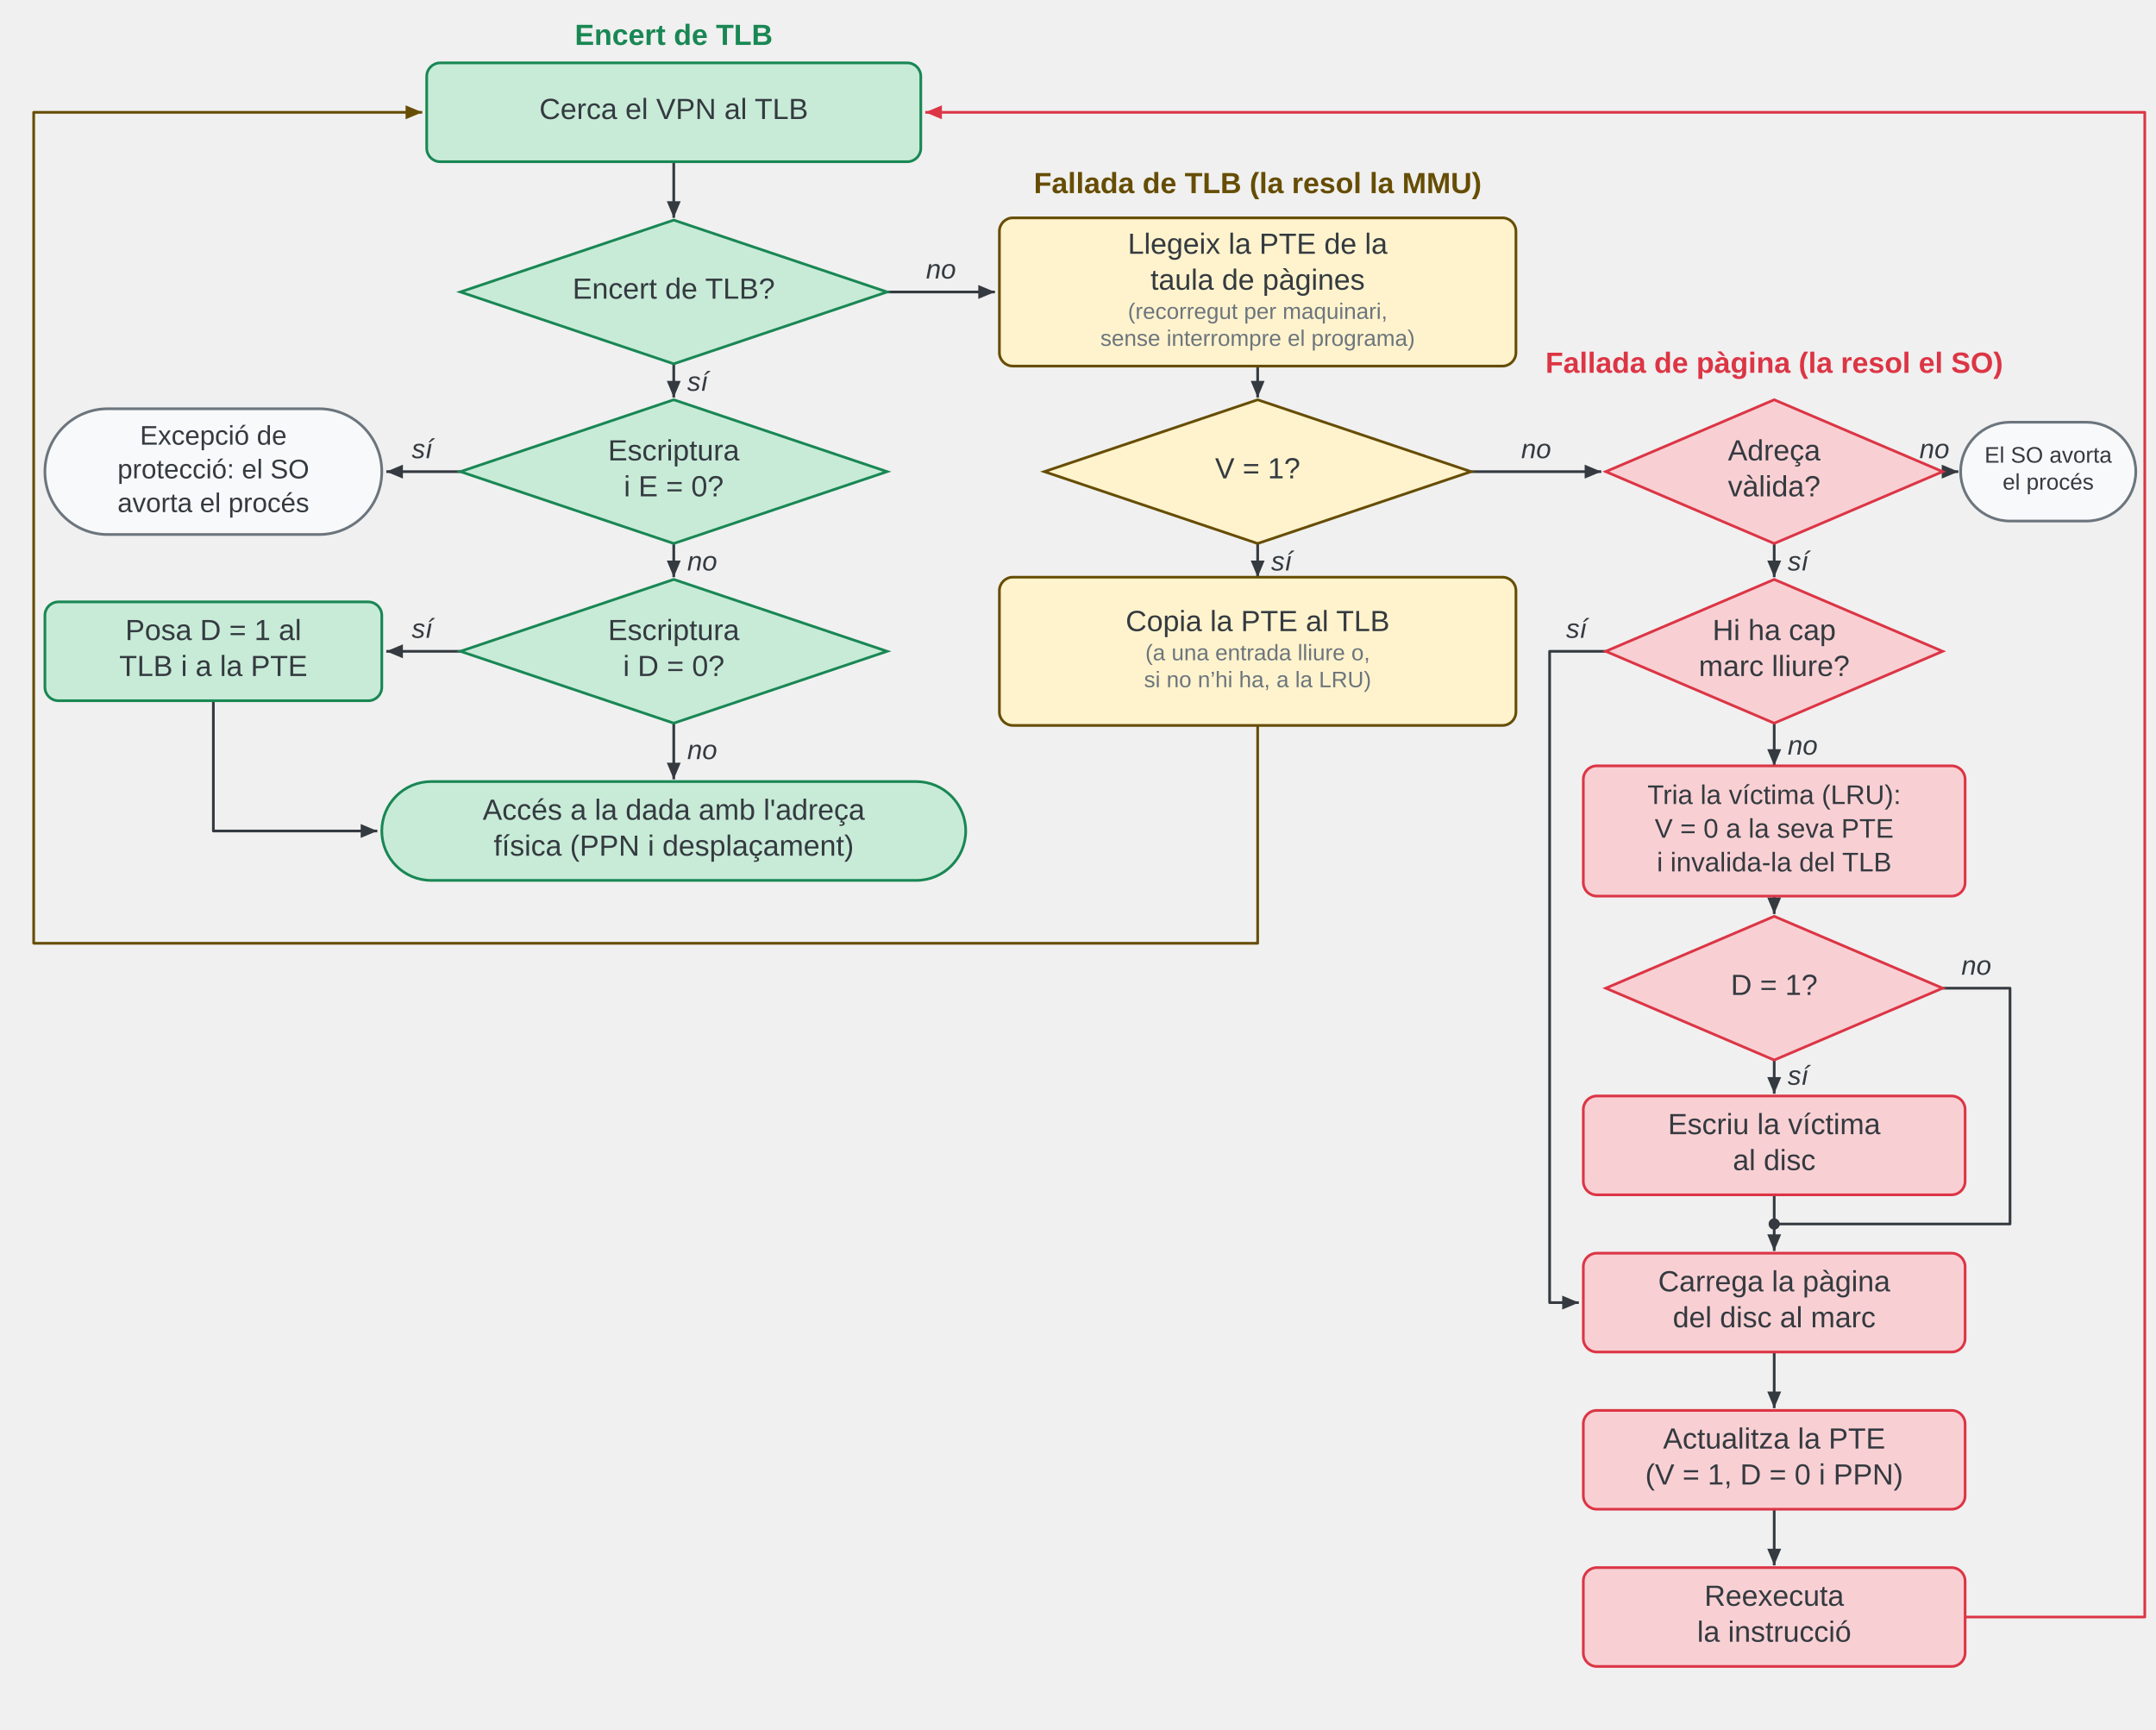
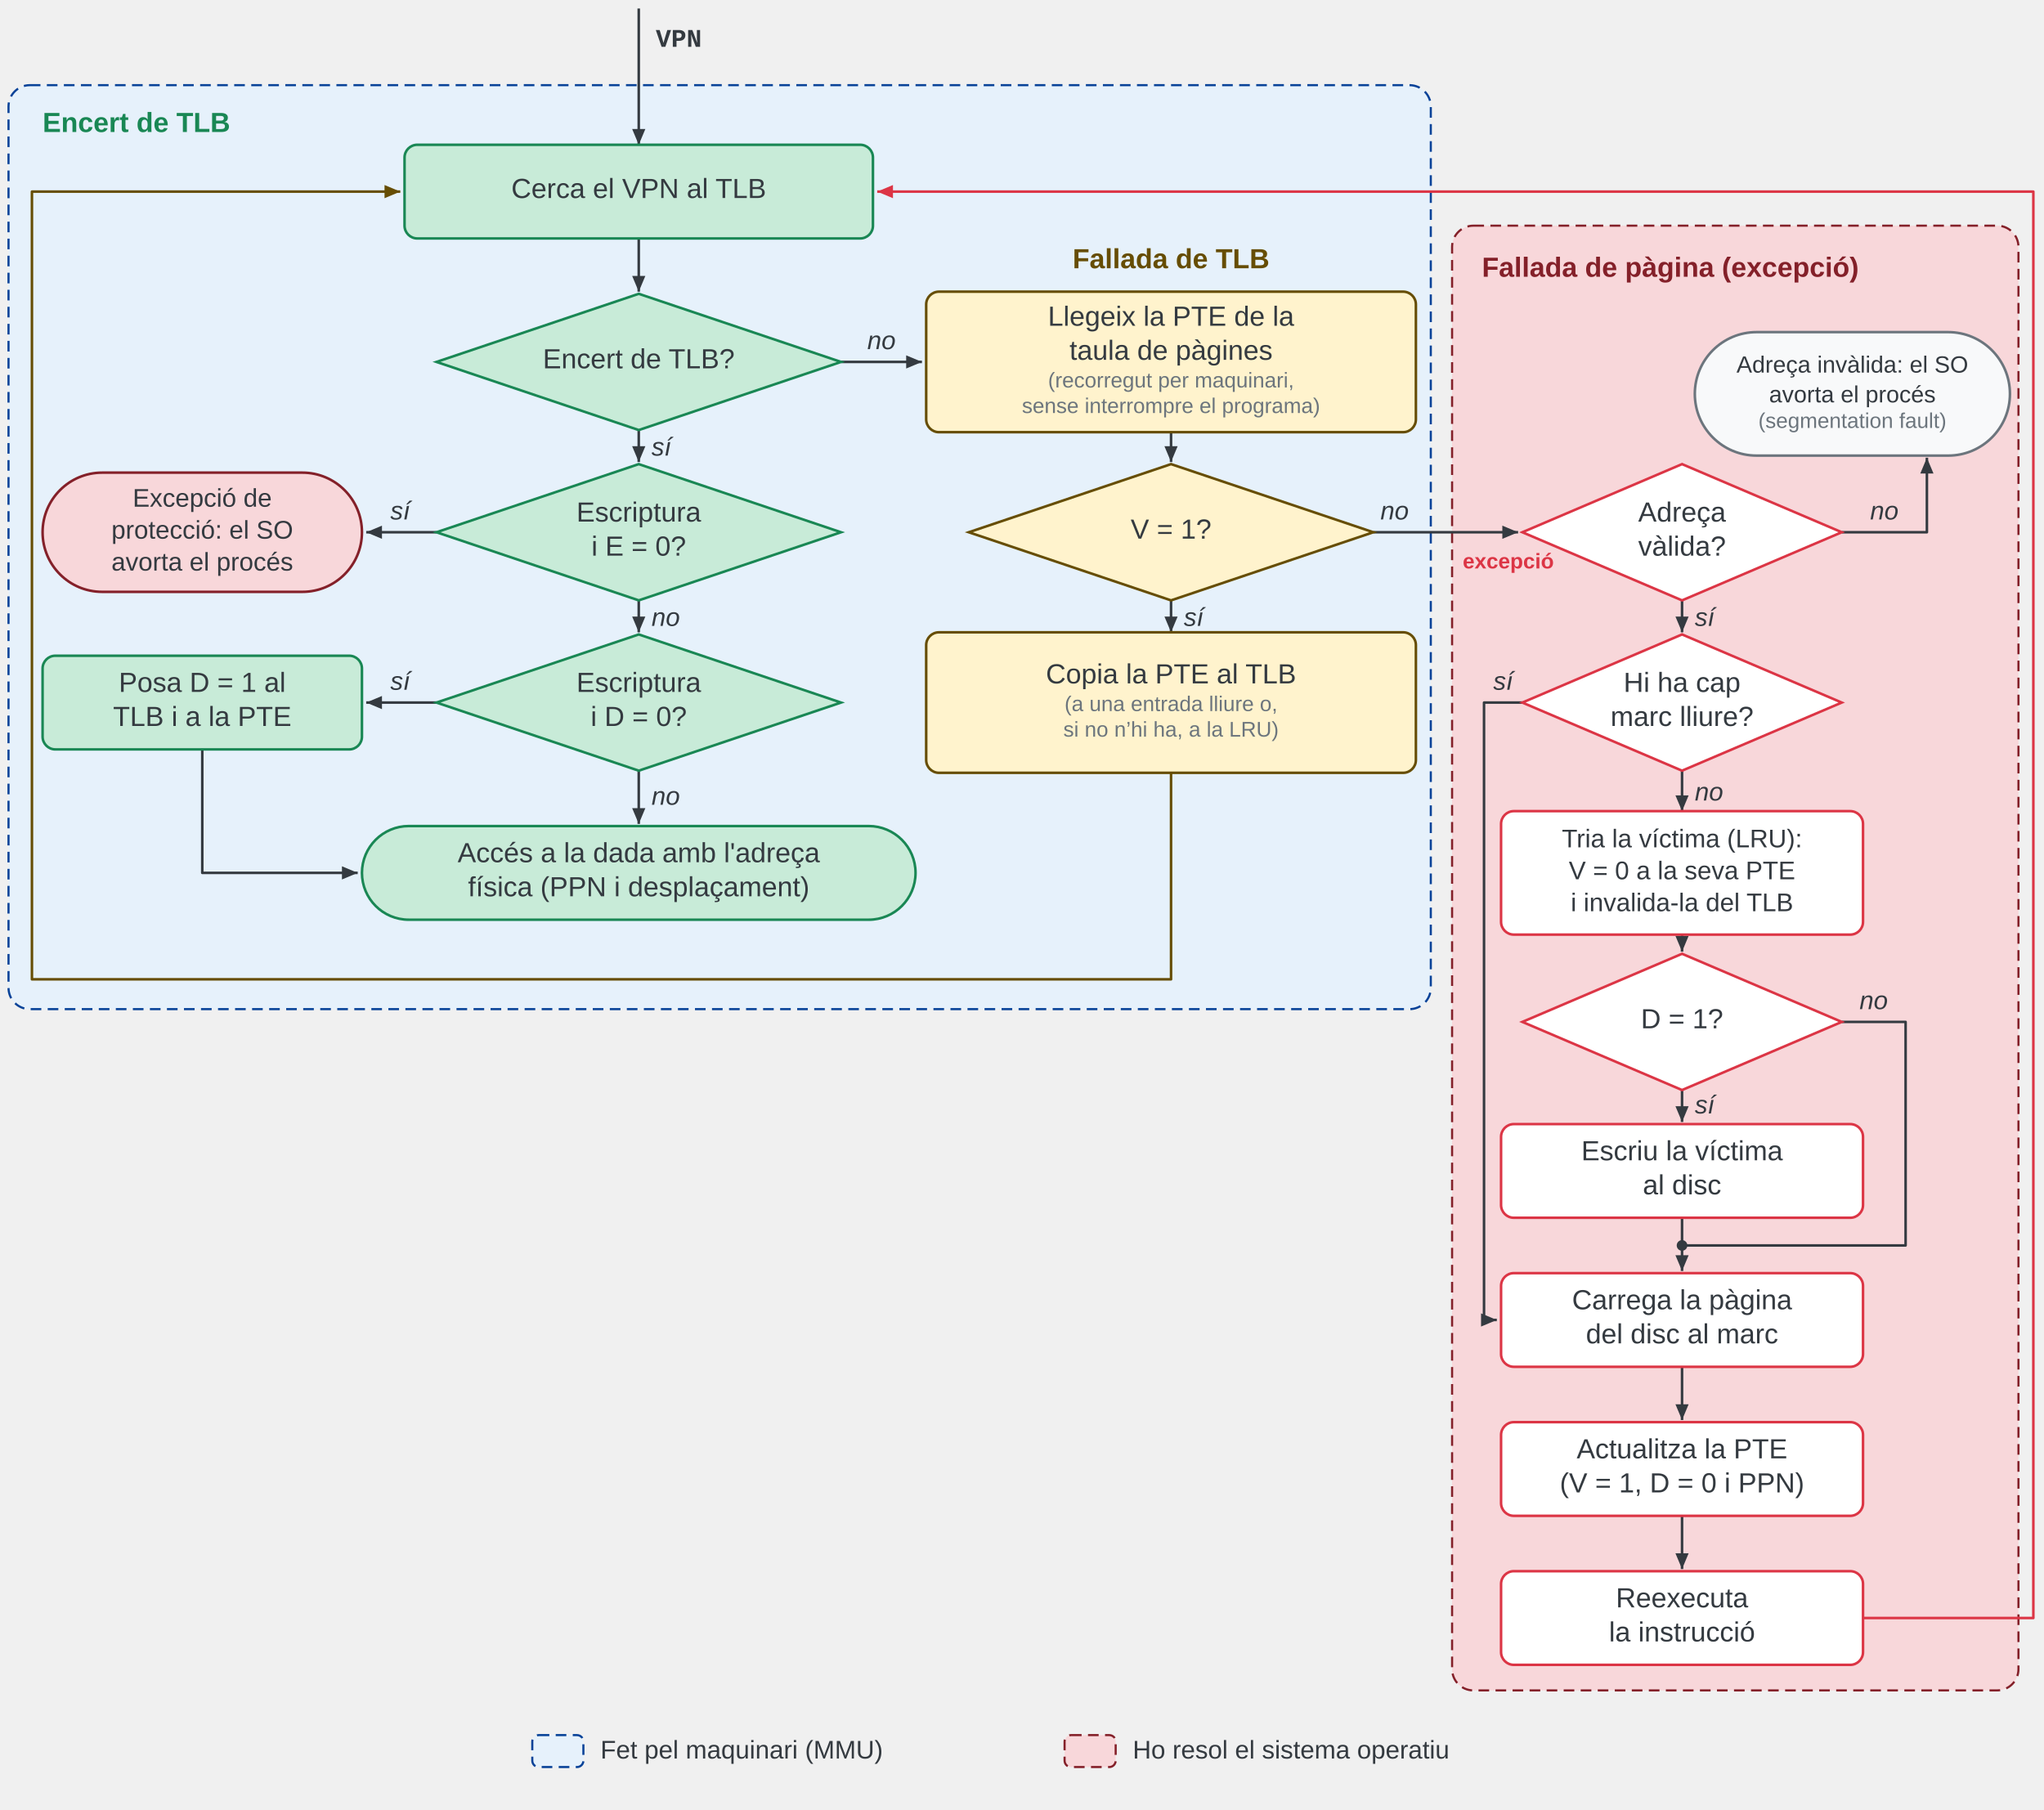
- <svg xmlns="http://www.w3.org/2000/svg" width="100%" viewBox="0 0 960 770" role="img">
-   <polyline points="300,72 300,97" fill="none" stroke="#343a40" stroke-width="1.2" stroke-linejoin="round" />
-   <polygon points="300,97 296.9,89.6 303.1,89.6" fill="#343a40" />
-   <polyline points="300,162 300,177" fill="none" stroke="#343a40" stroke-width="1.2" stroke-linejoin="round" />
-   <polygon points="300,177 296.9,169.6 303.1,169.6" fill="#343a40" />
-   <polyline points="395,130 443,130" fill="none" stroke="#343a40" stroke-width="1.2" stroke-linejoin="round" />
-   <polygon points="443,130 435.6,133.1 435.6,126.9" fill="#343a40" />
-   <polyline points="205,210 172,210" fill="none" stroke="#343a40" stroke-width="1.2" stroke-linejoin="round" />
-   <polygon points="172,210 179.4,206.9 179.4,213.1" fill="#343a40" />
-   <polyline points="300,242 300,257" fill="none" stroke="#343a40" stroke-width="1.2" stroke-linejoin="round" />
-   <polygon points="300,257 296.9,249.6 303.1,249.6" fill="#343a40" />
-   <polyline points="205,290 172,290" fill="none" stroke="#343a40" stroke-width="1.2" stroke-linejoin="round" />
-   <polygon points="172,290 179.4,286.9 179.4,293.1" fill="#343a40" />
-   <polyline points="95,312 95,370 168,370" fill="none" stroke="#343a40" stroke-width="1.2" stroke-linejoin="round" />
-   <polygon points="168,370 160.6,373.1 160.6,366.9" fill="#343a40" />
-   <polyline points="300,322 300,347" fill="none" stroke="#343a40" stroke-width="1.2" stroke-linejoin="round" />
-   <polygon points="300,347 296.9,339.6 303.1,339.6" fill="#343a40" />
-   <polyline points="560,163 560,177" fill="none" stroke="#343a40" stroke-width="1.2" stroke-linejoin="round" />
-   <polygon points="560,177 556.9,169.6 563.1,169.6" fill="#343a40" />
-   <polyline points="560,242 560,257" fill="none" stroke="#343a40" stroke-width="1.2" stroke-linejoin="round" />
-   <polygon points="560,257 556.9,249.6 563.1,249.6" fill="#343a40" />
-   <polyline points="655,210 713,210" fill="none" stroke="#343a40" stroke-width="1.2" stroke-linejoin="round" />
-   <polygon points="713,210 705.6,213.1 705.6,206.9" fill="#343a40" />
-   <polyline points="560,323 560,420 15,420 15,50 188,50" fill="none" stroke="#664d03" stroke-width="1.2" stroke-linejoin="round" />
-   <polygon points="188,50 180.6,53.1 180.6,46.9" fill="#664d03" />
-   <polyline points="865,210 872,210" fill="none" stroke="#343a40" stroke-width="1.2" stroke-linejoin="round" />
-   <polygon points="872,210 864.6,213.1 864.6,206.9" fill="#343a40" />
-   <polyline points="790,242 790,257" fill="none" stroke="#343a40" stroke-width="1.2" stroke-linejoin="round" />
-   <polygon points="790,257 786.9,249.6 793.1,249.6" fill="#343a40" />
-   <polyline points="715,290 690,290 690,580 703,580" fill="none" stroke="#343a40" stroke-width="1.2" stroke-linejoin="round" />
-   <polygon points="703,580 695.6,583.1 695.6,576.9" fill="#343a40" />
-   <polyline points="790,322 790,341" fill="none" stroke="#343a40" stroke-width="1.2" stroke-linejoin="round" />
-   <polygon points="790,341 786.9,333.6 793.1,333.6" fill="#343a40" />
-   <polyline points="790,399 790,407" fill="none" stroke="#343a40" stroke-width="1.2" stroke-linejoin="round" />
-   <polygon points="790,407 786.9,399.6 793.1,399.6" fill="#343a40" />
-   <polyline points="790,472 790,487" fill="none" stroke="#343a40" stroke-width="1.2" stroke-linejoin="round" />
-   <polygon points="790,487 786.9,479.6 793.1,479.6" fill="#343a40" />
-   <polyline points="865,440 895,440 895,545.0 790,545.0" fill="none" stroke="#343a40" stroke-width="1.2" stroke-linejoin="round" />
-   <circle cx="790" cy="545.0" r="2.5" fill="#343a40" />
-   <polyline points="790,532 790,557" fill="none" stroke="#343a40" stroke-width="1.2" stroke-linejoin="round" />
-   <polygon points="790,557 786.9,549.6 793.1,549.6" fill="#343a40" />
-   <polyline points="790,602 790,627" fill="none" stroke="#343a40" stroke-width="1.2" stroke-linejoin="round" />
-   <polygon points="790,627 786.9,619.6 793.1,619.6" fill="#343a40" />
-   <polyline points="790,672 790,697" fill="none" stroke="#343a40" stroke-width="1.2" stroke-linejoin="round" />
-   <polygon points="790,697 786.9,689.6 793.1,689.6" fill="#343a40" />
-   <polyline points="875,720 955,720 955,50 412,50" fill="none" stroke="#dc3545" stroke-width="1.2" stroke-linejoin="round" />
-   <polygon points="412,50 419.4,46.9 419.4,53.1" fill="#dc3545" />
-   <text x="306" y="174" font-family="'Liberation Sans', Arial, Helvetica, sans-serif" font-size="12" fill="#343a40" text-anchor="start" font-style="italic">sí</text>
-   <text x="419" y="124" font-family="'Liberation Sans', Arial, Helvetica, sans-serif" font-size="12" fill="#343a40" text-anchor="middle" font-style="italic">no</text>
-   <text x="188" y="204" font-family="'Liberation Sans', Arial, Helvetica, sans-serif" font-size="12" fill="#343a40" text-anchor="middle" font-style="italic">sí</text>
-   <text x="306" y="254" font-family="'Liberation Sans', Arial, Helvetica, sans-serif" font-size="12" fill="#343a40" text-anchor="start" font-style="italic">no</text>
-   <text x="188" y="284" font-family="'Liberation Sans', Arial, Helvetica, sans-serif" font-size="12" fill="#343a40" text-anchor="middle" font-style="italic">sí</text>
-   <text x="306" y="338" font-family="'Liberation Sans', Arial, Helvetica, sans-serif" font-size="12" fill="#343a40" text-anchor="start" font-style="italic">no</text>
-   <text x="566" y="254" font-family="'Liberation Sans', Arial, Helvetica, sans-serif" font-size="12" fill="#343a40" text-anchor="start" font-style="italic">sí</text>
-   <text x="684" y="204" font-family="'Liberation Sans', Arial, Helvetica, sans-serif" font-size="12" fill="#343a40" text-anchor="middle" font-style="italic">no</text>
-   <text x="796" y="254" font-family="'Liberation Sans', Arial, Helvetica, sans-serif" font-size="12" fill="#343a40" text-anchor="start" font-style="italic">sí</text>
-   <text x="868" y="204" font-family="'Liberation Sans', Arial, Helvetica, sans-serif" font-size="12" fill="#343a40" text-anchor="end" font-style="italic">no</text>
-   <text x="702" y="284" font-family="'Liberation Sans', Arial, Helvetica, sans-serif" font-size="12" fill="#343a40" text-anchor="middle" font-style="italic">sí</text>
-   <text x="796" y="336" font-family="'Liberation Sans', Arial, Helvetica, sans-serif" font-size="12" fill="#343a40" text-anchor="start" font-style="italic">no</text>
-   <text x="796" y="483" font-family="'Liberation Sans', Arial, Helvetica, sans-serif" font-size="12" fill="#343a40" text-anchor="start" font-style="italic">sí</text>
-   <text x="880" y="434" font-family="'Liberation Sans', Arial, Helvetica, sans-serif" font-size="12" fill="#343a40" text-anchor="middle" font-style="italic">no</text>
-   <rect x="190.0" y="28.0" width="220" height="44" rx="6" fill="#c8ebd8" stroke="#198754" stroke-width="1.2" />
-   <text x="300" y="53" font-family="'Liberation Sans', Arial, Helvetica, sans-serif" font-size="13" fill="#343a40" text-anchor="middle">Cerca el VPN al TLB</text>
-   <polygon points="300,98.0 395.0,130 300,162.0 205.0,130" fill="#c8ebd8" stroke="#198754" stroke-width="1.2" />
-   <text x="300" y="133" font-family="'Liberation Sans', Arial, Helvetica, sans-serif" font-size="13" fill="#343a40" text-anchor="middle">Encert de TLB?</text>
-   <polygon points="300,178.0 395.0,210 300,242.0 205.0,210" fill="#c8ebd8" stroke="#198754" stroke-width="1.2" />
-   <text x="300" y="205" font-family="'Liberation Sans', Arial, Helvetica, sans-serif" font-size="13" fill="#343a40" text-anchor="middle">Escriptura</text>
-   <text x="300" y="221" font-family="'Liberation Sans', Arial, Helvetica, sans-serif" font-size="13" fill="#343a40" text-anchor="middle">i E = 0?</text>
-   <polygon points="300,258.0 395.0,290 300,322.0 205.0,290" fill="#c8ebd8" stroke="#198754" stroke-width="1.2" />
-   <text x="300" y="285" font-family="'Liberation Sans', Arial, Helvetica, sans-serif" font-size="13" fill="#343a40" text-anchor="middle">Escriptura</text>
-   <text x="300" y="301" font-family="'Liberation Sans', Arial, Helvetica, sans-serif" font-size="13" fill="#343a40" text-anchor="middle">i D = 0?</text>
-   <rect x="170.0" y="348.0" width="260" height="44" rx="22.0" fill="#c8ebd8" stroke="#198754" stroke-width="1.2" />
-   <text x="300" y="365" font-family="'Liberation Sans', Arial, Helvetica, sans-serif" font-size="13" fill="#343a40" text-anchor="middle">Accés a la dada amb l'adreça</text>
-   <text x="300" y="381" font-family="'Liberation Sans', Arial, Helvetica, sans-serif" font-size="13" fill="#343a40" text-anchor="middle">física (PPN i desplaçament)</text>
-   <rect x="20.0" y="182.0" width="150" height="56" rx="28.0" fill="#f8f9fa" stroke="#6c757d" stroke-width="1.2" />
-   <text x="95" y="198" font-family="'Liberation Sans', Arial, Helvetica, sans-serif" font-size="12" fill="#343a40" text-anchor="middle">Excepció de</text>
-   <text x="95" y="213" font-family="'Liberation Sans', Arial, Helvetica, sans-serif" font-size="12" fill="#343a40" text-anchor="middle">protecció: el SO</text>
-   <text x="95" y="228" font-family="'Liberation Sans', Arial, Helvetica, sans-serif" font-size="12" fill="#343a40" text-anchor="middle">avorta el procés</text>
-   <rect x="20.0" y="268.0" width="150" height="44" rx="6" fill="#c8ebd8" stroke="#198754" stroke-width="1.2" />
-   <text x="95" y="285" font-family="'Liberation Sans', Arial, Helvetica, sans-serif" font-size="13" fill="#343a40" text-anchor="middle">Posa D = 1 al</text>
-   <text x="95" y="301" font-family="'Liberation Sans', Arial, Helvetica, sans-serif" font-size="13" fill="#343a40" text-anchor="middle">TLB i a la PTE</text>
-   <rect x="445.0" y="97.0" width="230" height="66" rx="6" fill="#fff3cd" stroke="#664d03" stroke-width="1.2" />
-   <text x="560" y="113" font-family="'Liberation Sans', Arial, Helvetica, sans-serif" font-size="13" fill="#343a40" text-anchor="middle">Llegeix la PTE de la</text>
-   <text x="560" y="129" font-family="'Liberation Sans', Arial, Helvetica, sans-serif" font-size="13" fill="#343a40" text-anchor="middle">taula de pàgines</text>
-   <text x="560" y="142" font-family="'Liberation Sans', Arial, Helvetica, sans-serif" font-size="10" fill="#6c757d" text-anchor="middle">(recorregut per maquinari,</text>
-   <text x="560" y="154" font-family="'Liberation Sans', Arial, Helvetica, sans-serif" font-size="10" fill="#6c757d" text-anchor="middle">sense interrompre el programa)</text>
-   <polygon points="560,178.0 655.0,210 560,242.0 465.0,210" fill="#fff3cd" stroke="#664d03" stroke-width="1.2" />
-   <text x="560" y="213" font-family="'Liberation Sans', Arial, Helvetica, sans-serif" font-size="13" fill="#343a40" text-anchor="middle">V = 1?</text>
-   <rect x="445.0" y="257.0" width="230" height="66" rx="6" fill="#fff3cd" stroke="#664d03" stroke-width="1.2" />
-   <text x="560" y="281" font-family="'Liberation Sans', Arial, Helvetica, sans-serif" font-size="13" fill="#343a40" text-anchor="middle">Copia la PTE al TLB</text>
-   <text x="560" y="294" font-family="'Liberation Sans', Arial, Helvetica, sans-serif" font-size="10" fill="#6c757d" text-anchor="middle">(a una entrada lliure o,</text>
-   <text x="560" y="306" font-family="'Liberation Sans', Arial, Helvetica, sans-serif" font-size="10" fill="#6c757d" text-anchor="middle">si no n’hi ha, a la LRU)</text>
-   <polygon points="790,178.0 865.0,210 790,242.0 715.0,210" fill="#f8d0d3" stroke="#dc3545" stroke-width="1.2" />
-   <text x="790" y="205" font-family="'Liberation Sans', Arial, Helvetica, sans-serif" font-size="13" fill="#343a40" text-anchor="middle">Adreça</text>
-   <text x="790" y="221" font-family="'Liberation Sans', Arial, Helvetica, sans-serif" font-size="13" fill="#343a40" text-anchor="middle">vàlida?</text>
-   <rect x="873.0" y="188.0" width="78" height="44" rx="22.0" fill="#f8f9fa" stroke="#6c757d" stroke-width="1.2" />
-   <text x="912" y="206" font-family="'Liberation Sans', Arial, Helvetica, sans-serif" font-size="10" fill="#343a40" text-anchor="middle">El SO avorta</text>
-   <text x="912" y="218" font-family="'Liberation Sans', Arial, Helvetica, sans-serif" font-size="10" fill="#343a40" text-anchor="middle">el procés</text>
-   <polygon points="790,258.0 865.0,290 790,322.0 715.0,290" fill="#f8d0d3" stroke="#dc3545" stroke-width="1.2" />
-   <text x="790" y="285" font-family="'Liberation Sans', Arial, Helvetica, sans-serif" font-size="13" fill="#343a40" text-anchor="middle">Hi ha cap</text>
-   <text x="790" y="301" font-family="'Liberation Sans', Arial, Helvetica, sans-serif" font-size="13" fill="#343a40" text-anchor="middle">marc lliure?</text>
-   <rect x="705.0" y="341.0" width="170" height="58" rx="6" fill="#f8d0d3" stroke="#dc3545" stroke-width="1.2" />
-   <text x="790" y="358" font-family="'Liberation Sans', Arial, Helvetica, sans-serif" font-size="12" fill="#343a40" text-anchor="middle">Tria la víctima (LRU):</text>
-   <text x="790" y="373" font-family="'Liberation Sans', Arial, Helvetica, sans-serif" font-size="12" fill="#343a40" text-anchor="middle">V = 0 a la seva PTE</text>
-   <text x="790" y="388" font-family="'Liberation Sans', Arial, Helvetica, sans-serif" font-size="12" fill="#343a40" text-anchor="middle">i invalida-la del TLB</text>
-   <polygon points="790,408.0 865.0,440 790,472.0 715.0,440" fill="#f8d0d3" stroke="#dc3545" stroke-width="1.2" />
-   <text x="790" y="443" font-family="'Liberation Sans', Arial, Helvetica, sans-serif" font-size="13" fill="#343a40" text-anchor="middle">D = 1?</text>
-   <rect x="705.0" y="488.0" width="170" height="44" rx="6" fill="#f8d0d3" stroke="#dc3545" stroke-width="1.2" />
-   <text x="790" y="505" font-family="'Liberation Sans', Arial, Helvetica, sans-serif" font-size="13" fill="#343a40" text-anchor="middle">Escriu la víctima</text>
-   <text x="790" y="521" font-family="'Liberation Sans', Arial, Helvetica, sans-serif" font-size="13" fill="#343a40" text-anchor="middle">al disc</text>
-   <rect x="705.0" y="558.0" width="170" height="44" rx="6" fill="#f8d0d3" stroke="#dc3545" stroke-width="1.2" />
-   <text x="790" y="575" font-family="'Liberation Sans', Arial, Helvetica, sans-serif" font-size="13" fill="#343a40" text-anchor="middle">Carrega la pàgina</text>
-   <text x="790" y="591" font-family="'Liberation Sans', Arial, Helvetica, sans-serif" font-size="13" fill="#343a40" text-anchor="middle">del disc al marc</text>
-   <rect x="705.0" y="628.0" width="170" height="44" rx="6" fill="#f8d0d3" stroke="#dc3545" stroke-width="1.2" />
-   <text x="790" y="645" font-family="'Liberation Sans', Arial, Helvetica, sans-serif" font-size="13" fill="#343a40" text-anchor="middle">Actualitza la PTE</text>
-   <text x="790" y="661" font-family="'Liberation Sans', Arial, Helvetica, sans-serif" font-size="13" fill="#343a40" text-anchor="middle">(V = 1, D = 0 i PPN)</text>
-   <rect x="705.0" y="698.0" width="170" height="44" rx="6" fill="#f8d0d3" stroke="#dc3545" stroke-width="1.2" />
-   <text x="790" y="715" font-family="'Liberation Sans', Arial, Helvetica, sans-serif" font-size="13" fill="#343a40" text-anchor="middle">Reexecuta</text>
-   <text x="790" y="731" font-family="'Liberation Sans', Arial, Helvetica, sans-serif" font-size="13" fill="#343a40" text-anchor="middle">la instrucció</text>
-   <text x="560" y="86" font-family="'Liberation Sans', Arial, Helvetica, sans-serif" font-size="13" fill="#664d03" text-anchor="middle" font-weight="bold">Fallada de TLB (la resol la MMU)</text>
-   <text x="790" y="166" font-family="'Liberation Sans', Arial, Helvetica, sans-serif" font-size="13" fill="#dc3545" text-anchor="middle" font-weight="bold">Fallada de pàgina (la resol el SO)</text>
-   <text x="300" y="20" font-family="'Liberation Sans', Arial, Helvetica, sans-serif" font-size="13" fill="#198754" text-anchor="middle" font-weight="bold">Encert de TLB</text>
+ <svg xmlns="http://www.w3.org/2000/svg" width="100%" viewBox="0 0 960 850" role="img">
+   <g transform="translate(0,40)">
+     <rect x="4" y="0" width="668" height="434" rx="10" fill="#e6f1fb" stroke="#084298" stroke-width="1" stroke-dasharray="5 3" />
+     <rect x="682" y="66" width="266" height="688" rx="10" fill="#f8d7da" stroke="#842029" stroke-width="1" stroke-dasharray="5 3" />
+     <polyline points="300,-36 300,28" fill="none" stroke="#343a40" stroke-width="1.2" stroke-linejoin="round" />
+     <polygon points="300,28 296.9,20.6 303.1,20.6" fill="#343a40" />
+     <polyline points="300,72 300,97" fill="none" stroke="#343a40" stroke-width="1.2" stroke-linejoin="round" />
+     <polygon points="300,97 296.9,89.6 303.1,89.6" fill="#343a40" />
+     <polyline points="300,162 300,177" fill="none" stroke="#343a40" stroke-width="1.2" stroke-linejoin="round" />
+     <polygon points="300,177 296.9,169.6 303.1,169.6" fill="#343a40" />
+     <polyline points="395,130 433,130" fill="none" stroke="#343a40" stroke-width="1.2" stroke-linejoin="round" />
+     <polygon points="433,130 425.6,133.1 425.6,126.9" fill="#343a40" />
+     <polyline points="205,210 172,210" fill="none" stroke="#343a40" stroke-width="1.2" stroke-linejoin="round" />
+     <polygon points="172,210 179.4,206.9 179.4,213.1" fill="#343a40" />
+     <polyline points="300,242 300,257" fill="none" stroke="#343a40" stroke-width="1.2" stroke-linejoin="round" />
+     <polygon points="300,257 296.9,249.6 303.1,249.6" fill="#343a40" />
+     <polyline points="205,290 172,290" fill="none" stroke="#343a40" stroke-width="1.2" stroke-linejoin="round" />
+     <polygon points="172,290 179.4,286.9 179.4,293.1" fill="#343a40" />
+     <polyline points="95,312 95,370 168,370" fill="none" stroke="#343a40" stroke-width="1.2" stroke-linejoin="round" />
+     <polygon points="168,370 160.6,373.1 160.6,366.9" fill="#343a40" />
+     <polyline points="300,322 300,347" fill="none" stroke="#343a40" stroke-width="1.2" stroke-linejoin="round" />
+     <polygon points="300,347 296.9,339.6 303.1,339.6" fill="#343a40" />
+     <polyline points="550,163 550,177" fill="none" stroke="#343a40" stroke-width="1.2" stroke-linejoin="round" />
+     <polygon points="550,177 546.9,169.6 553.1,169.6" fill="#343a40" />
+     <polyline points="550,242 550,257" fill="none" stroke="#343a40" stroke-width="1.2" stroke-linejoin="round" />
+     <polygon points="550,257 546.9,249.6 553.1,249.6" fill="#343a40" />
+     <polyline points="645,210 713,210" fill="none" stroke="#343a40" stroke-width="1.2" stroke-linejoin="round" />
+     <polygon points="713,210 705.6,213.1 705.6,206.9" fill="#343a40" />
+     <polyline points="550,323 550,420 15,420 15,50 188,50" fill="none" stroke="#664d03" stroke-width="1.2" stroke-linejoin="round" />
+     <polygon points="188,50 180.6,53.1 180.6,46.9" fill="#664d03" />
+     <polyline points="865,210 905,210 905,175" fill="none" stroke="#343a40" stroke-width="1.2" stroke-linejoin="round" />
+     <polygon points="905,175 908.1,182.4 901.9,182.4" fill="#343a40" />
+     <polyline points="790,242 790,257" fill="none" stroke="#343a40" stroke-width="1.2" stroke-linejoin="round" />
+     <polygon points="790,257 786.9,249.6 793.1,249.6" fill="#343a40" />
+     <polyline points="715,290 697,290 697,580 703,580" fill="none" stroke="#343a40" stroke-width="1.2" stroke-linejoin="round" />
+     <polygon points="703,580 695.6,583.1 695.6,576.9" fill="#343a40" />
+     <polyline points="790,322 790,341" fill="none" stroke="#343a40" stroke-width="1.2" stroke-linejoin="round" />
+     <polygon points="790,341 786.9,333.6 793.1,333.6" fill="#343a40" />
+     <polyline points="790,399 790,407" fill="none" stroke="#343a40" stroke-width="1.2" stroke-linejoin="round" />
+     <polygon points="790,407 786.9,399.6 793.1,399.6" fill="#343a40" />
+     <polyline points="790,472 790,487" fill="none" stroke="#343a40" stroke-width="1.2" stroke-linejoin="round" />
+     <polygon points="790,487 786.9,479.6 793.1,479.6" fill="#343a40" />
+     <polyline points="865,440 895,440 895,545.0 790,545.0" fill="none" stroke="#343a40" stroke-width="1.2" stroke-linejoin="round" />
+     <circle cx="790" cy="545.0" r="2.5" fill="#343a40" />
+     <polyline points="790,532 790,557" fill="none" stroke="#343a40" stroke-width="1.2" stroke-linejoin="round" />
+     <polygon points="790,557 786.9,549.6 793.1,549.6" fill="#343a40" />
+     <polyline points="790,602 790,627" fill="none" stroke="#343a40" stroke-width="1.2" stroke-linejoin="round" />
+     <polygon points="790,627 786.9,619.6 793.1,619.6" fill="#343a40" />
+     <polyline points="790,672 790,697" fill="none" stroke="#343a40" stroke-width="1.2" stroke-linejoin="round" />
+     <polygon points="790,697 786.9,689.6 793.1,689.6" fill="#343a40" />
+     <polyline points="875,720 955,720 955,50 412,50" fill="none" stroke="#dc3545" stroke-width="1.2" stroke-linejoin="round" />
+     <polygon points="412,50 419.4,46.9 419.4,53.1" fill="#dc3545" />
+     <text x="306" y="174" font-family="'Liberation Sans', Arial, Helvetica, sans-serif" font-size="12" fill="#343a40" text-anchor="start" font-style="italic">sí</text>
+     <text x="414" y="124" font-family="'Liberation Sans', Arial, Helvetica, sans-serif" font-size="12" fill="#343a40" text-anchor="middle" font-style="italic">no</text>
+     <text x="188" y="204" font-family="'Liberation Sans', Arial, Helvetica, sans-serif" font-size="12" fill="#343a40" text-anchor="middle" font-style="italic">sí</text>
+     <text x="306" y="254" font-family="'Liberation Sans', Arial, Helvetica, sans-serif" font-size="12" fill="#343a40" text-anchor="start" font-style="italic">no</text>
+     <text x="188" y="284" font-family="'Liberation Sans', Arial, Helvetica, sans-serif" font-size="12" fill="#343a40" text-anchor="middle" font-style="italic">sí</text>
+     <text x="306" y="338" font-family="'Liberation Sans', Arial, Helvetica, sans-serif" font-size="12" fill="#343a40" text-anchor="start" font-style="italic">no</text>
+     <text x="556" y="254" font-family="'Liberation Sans', Arial, Helvetica, sans-serif" font-size="12" fill="#343a40" text-anchor="start" font-style="italic">sí</text>
+     <text x="655" y="204" font-family="'Liberation Sans', Arial, Helvetica, sans-serif" font-size="12" fill="#343a40" text-anchor="middle" font-style="italic">no</text>
+     <text x="796" y="254" font-family="'Liberation Sans', Arial, Helvetica, sans-serif" font-size="12" fill="#343a40" text-anchor="start" font-style="italic">sí</text>
+     <text x="885" y="204" font-family="'Liberation Sans', Arial, Helvetica, sans-serif" font-size="12" fill="#343a40" text-anchor="middle" font-style="italic">no</text>
+     <text x="706" y="284" font-family="'Liberation Sans', Arial, Helvetica, sans-serif" font-size="12" fill="#343a40" text-anchor="middle" font-style="italic">sí</text>
+     <text x="796" y="336" font-family="'Liberation Sans', Arial, Helvetica, sans-serif" font-size="12" fill="#343a40" text-anchor="start" font-style="italic">no</text>
+     <text x="796" y="483" font-family="'Liberation Sans', Arial, Helvetica, sans-serif" font-size="12" fill="#343a40" text-anchor="start" font-style="italic">sí</text>
+     <text x="880" y="434" font-family="'Liberation Sans', Arial, Helvetica, sans-serif" font-size="12" fill="#343a40" text-anchor="middle" font-style="italic">no</text>
+     <text x="687" y="227" font-family="'Liberation Sans', Arial, Helvetica, sans-serif" font-size="10" fill="#dc3545" text-anchor="start" font-weight="bold">excepció</text>
+     <text x="308" y="-18" font-family="'Liberation Mono', 'Courier New', Courier, monospace" font-size="12" fill="#343a40" text-anchor="start" font-weight="bold">VPN</text>
+     <rect x="190.0" y="28.0" width="220" height="44" rx="6" fill="#c8ebd8" stroke="#198754" stroke-width="1.2" />
+     <text x="300" y="53" font-family="'Liberation Sans', Arial, Helvetica, sans-serif" font-size="13" fill="#343a40" text-anchor="middle">Cerca el VPN al TLB</text>
+     <polygon points="300,98.0 395.0,130 300,162.0 205.0,130" fill="#c8ebd8" stroke="#198754" stroke-width="1.2" />
+     <text x="300" y="133" font-family="'Liberation Sans', Arial, Helvetica, sans-serif" font-size="13" fill="#343a40" text-anchor="middle">Encert de TLB?</text>
+     <polygon points="300,178.0 395.0,210 300,242.0 205.0,210" fill="#c8ebd8" stroke="#198754" stroke-width="1.2" />
+     <text x="300" y="205" font-family="'Liberation Sans', Arial, Helvetica, sans-serif" font-size="13" fill="#343a40" text-anchor="middle">Escriptura</text>
+     <text x="300" y="221" font-family="'Liberation Sans', Arial, Helvetica, sans-serif" font-size="13" fill="#343a40" text-anchor="middle">i E = 0?</text>
+     <polygon points="300,258.0 395.0,290 300,322.0 205.0,290" fill="#c8ebd8" stroke="#198754" stroke-width="1.2" />
+     <text x="300" y="285" font-family="'Liberation Sans', Arial, Helvetica, sans-serif" font-size="13" fill="#343a40" text-anchor="middle">Escriptura</text>
+     <text x="300" y="301" font-family="'Liberation Sans', Arial, Helvetica, sans-serif" font-size="13" fill="#343a40" text-anchor="middle">i D = 0?</text>
+     <rect x="170.0" y="348.0" width="260" height="44" rx="22.0" fill="#c8ebd8" stroke="#198754" stroke-width="1.2" />
+     <text x="300" y="365" font-family="'Liberation Sans', Arial, Helvetica, sans-serif" font-size="13" fill="#343a40" text-anchor="middle">Accés a la dada amb l'adreça</text>
+     <text x="300" y="381" font-family="'Liberation Sans', Arial, Helvetica, sans-serif" font-size="13" fill="#343a40" text-anchor="middle">física (PPN i desplaçament)</text>
+     <rect x="20.0" y="182.0" width="150" height="56" rx="28.0" fill="#f8d7da" stroke="#842029" stroke-width="1.2" />
+     <text x="95" y="198" font-family="'Liberation Sans', Arial, Helvetica, sans-serif" font-size="12" fill="#343a40" text-anchor="middle">Excepció de</text>
+     <text x="95" y="213" font-family="'Liberation Sans', Arial, Helvetica, sans-serif" font-size="12" fill="#343a40" text-anchor="middle">protecció: el SO</text>
+     <text x="95" y="228" font-family="'Liberation Sans', Arial, Helvetica, sans-serif" font-size="12" fill="#343a40" text-anchor="middle">avorta el procés</text>
+     <rect x="20.0" y="268.0" width="150" height="44" rx="6" fill="#c8ebd8" stroke="#198754" stroke-width="1.2" />
+     <text x="95" y="285" font-family="'Liberation Sans', Arial, Helvetica, sans-serif" font-size="13" fill="#343a40" text-anchor="middle">Posa D = 1 al</text>
+     <text x="95" y="301" font-family="'Liberation Sans', Arial, Helvetica, sans-serif" font-size="13" fill="#343a40" text-anchor="middle">TLB i a la PTE</text>
+     <rect x="435.0" y="97.0" width="230" height="66" rx="6" fill="#fff3cd" stroke="#664d03" stroke-width="1.2" />
+     <text x="550" y="113" font-family="'Liberation Sans', Arial, Helvetica, sans-serif" font-size="13" fill="#343a40" text-anchor="middle">Llegeix la PTE de la</text>
+     <text x="550" y="129" font-family="'Liberation Sans', Arial, Helvetica, sans-serif" font-size="13" fill="#343a40" text-anchor="middle">taula de pàgines</text>
+     <text x="550" y="142" font-family="'Liberation Sans', Arial, Helvetica, sans-serif" font-size="10" fill="#6c757d" text-anchor="middle">(recorregut per maquinari,</text>
+     <text x="550" y="154" font-family="'Liberation Sans', Arial, Helvetica, sans-serif" font-size="10" fill="#6c757d" text-anchor="middle">sense interrompre el programa)</text>
+     <polygon points="550,178.0 645.0,210 550,242.0 455.0,210" fill="#fff3cd" stroke="#664d03" stroke-width="1.2" />
+     <text x="550" y="213" font-family="'Liberation Sans', Arial, Helvetica, sans-serif" font-size="13" fill="#343a40" text-anchor="middle">V = 1?</text>
+     <rect x="435.0" y="257.0" width="230" height="66" rx="6" fill="#fff3cd" stroke="#664d03" stroke-width="1.2" />
+     <text x="550" y="281" font-family="'Liberation Sans', Arial, Helvetica, sans-serif" font-size="13" fill="#343a40" text-anchor="middle">Copia la PTE al TLB</text>
+     <text x="550" y="294" font-family="'Liberation Sans', Arial, Helvetica, sans-serif" font-size="10" fill="#6c757d" text-anchor="middle">(a una entrada lliure o,</text>
+     <text x="550" y="306" font-family="'Liberation Sans', Arial, Helvetica, sans-serif" font-size="10" fill="#6c757d" text-anchor="middle">si no n’hi ha, a la LRU)</text>
+     <polygon points="790,178.0 865.0,210 790,242.0 715.0,210" fill="#ffffff" stroke="#dc3545" stroke-width="1.2" />
+     <text x="790" y="205" font-family="'Liberation Sans', Arial, Helvetica, sans-serif" font-size="13" fill="#343a40" text-anchor="middle">Adreça</text>
+     <text x="790" y="221" font-family="'Liberation Sans', Arial, Helvetica, sans-serif" font-size="13" fill="#343a40" text-anchor="middle">vàlida?</text>
+     <rect x="796.0" y="116.0" width="148" height="58" rx="29.0" fill="#f8f9fa" stroke="#6c757d" stroke-width="1.2" />
+     <text x="870" y="135" font-family="'Liberation Sans', Arial, Helvetica, sans-serif" font-size="11" fill="#343a40" text-anchor="middle">Adreça invàlida: el SO</text>
+     <text x="870" y="149" font-family="'Liberation Sans', Arial, Helvetica, sans-serif" font-size="11" fill="#343a40" text-anchor="middle">avorta el procés</text>
+     <text x="870" y="161" font-family="'Liberation Sans', Arial, Helvetica, sans-serif" font-size="10" fill="#6c757d" text-anchor="middle">(segmentation fault)</text>
+     <polygon points="790,258.0 865.0,290 790,322.0 715.0,290" fill="#ffffff" stroke="#dc3545" stroke-width="1.2" />
+     <text x="790" y="285" font-family="'Liberation Sans', Arial, Helvetica, sans-serif" font-size="13" fill="#343a40" text-anchor="middle">Hi ha cap</text>
+     <text x="790" y="301" font-family="'Liberation Sans', Arial, Helvetica, sans-serif" font-size="13" fill="#343a40" text-anchor="middle">marc lliure?</text>
+     <rect x="705.0" y="341.0" width="170" height="58" rx="6" fill="#ffffff" stroke="#dc3545" stroke-width="1.2" />
+     <text x="790" y="358" font-family="'Liberation Sans', Arial, Helvetica, sans-serif" font-size="12" fill="#343a40" text-anchor="middle">Tria la víctima (LRU):</text>
+     <text x="790" y="373" font-family="'Liberation Sans', Arial, Helvetica, sans-serif" font-size="12" fill="#343a40" text-anchor="middle">V = 0 a la seva PTE</text>
+     <text x="790" y="388" font-family="'Liberation Sans', Arial, Helvetica, sans-serif" font-size="12" fill="#343a40" text-anchor="middle">i invalida-la del TLB</text>
+     <polygon points="790,408.0 865.0,440 790,472.0 715.0,440" fill="#ffffff" stroke="#dc3545" stroke-width="1.2" />
+     <text x="790" y="443" font-family="'Liberation Sans', Arial, Helvetica, sans-serif" font-size="13" fill="#343a40" text-anchor="middle">D = 1?</text>
+     <rect x="705.0" y="488.0" width="170" height="44" rx="6" fill="#ffffff" stroke="#dc3545" stroke-width="1.2" />
+     <text x="790" y="505" font-family="'Liberation Sans', Arial, Helvetica, sans-serif" font-size="13" fill="#343a40" text-anchor="middle">Escriu la víctima</text>
+     <text x="790" y="521" font-family="'Liberation Sans', Arial, Helvetica, sans-serif" font-size="13" fill="#343a40" text-anchor="middle">al disc</text>
+     <rect x="705.0" y="558.0" width="170" height="44" rx="6" fill="#ffffff" stroke="#dc3545" stroke-width="1.2" />
+     <text x="790" y="575" font-family="'Liberation Sans', Arial, Helvetica, sans-serif" font-size="13" fill="#343a40" text-anchor="middle">Carrega la pàgina</text>
+     <text x="790" y="591" font-family="'Liberation Sans', Arial, Helvetica, sans-serif" font-size="13" fill="#343a40" text-anchor="middle">del disc al marc</text>
+     <rect x="705.0" y="628.0" width="170" height="44" rx="6" fill="#ffffff" stroke="#dc3545" stroke-width="1.2" />
+     <text x="790" y="645" font-family="'Liberation Sans', Arial, Helvetica, sans-serif" font-size="13" fill="#343a40" text-anchor="middle">Actualitza la PTE</text>
+     <text x="790" y="661" font-family="'Liberation Sans', Arial, Helvetica, sans-serif" font-size="13" fill="#343a40" text-anchor="middle">(V = 1, D = 0 i PPN)</text>
+     <rect x="705.0" y="698.0" width="170" height="44" rx="6" fill="#ffffff" stroke="#dc3545" stroke-width="1.2" />
+     <text x="790" y="715" font-family="'Liberation Sans', Arial, Helvetica, sans-serif" font-size="13" fill="#343a40" text-anchor="middle">Reexecuta</text>
+     <text x="790" y="731" font-family="'Liberation Sans', Arial, Helvetica, sans-serif" font-size="13" fill="#343a40" text-anchor="middle">la instrucció</text>
+     <text x="550" y="86" font-family="'Liberation Sans', Arial, Helvetica, sans-serif" font-size="13" fill="#664d03" text-anchor="middle" font-weight="bold">Fallada de TLB</text>
+     <text x="696" y="90" font-family="'Liberation Sans', Arial, Helvetica, sans-serif" font-size="13" fill="#842029" text-anchor="start" font-weight="bold">Fallada de pàgina (excepció)</text>
+     <text x="20" y="22" font-family="'Liberation Sans', Arial, Helvetica, sans-serif" font-size="13" fill="#198754" text-anchor="start" font-weight="bold">Encert de TLB</text>
+     <rect x="250" y="775" width="24" height="15" rx="3" fill="#e6f1fb" stroke="#084298" stroke-width="1" stroke-dasharray="5 3" />
+     <text x="282" y="786" font-family="'Liberation Sans', Arial, Helvetica, sans-serif" font-size="12" fill="#343a40" text-anchor="start">Fet pel maquinari (MMU)</text>
+     <rect x="500" y="775" width="24" height="15" rx="3" fill="#f8d7da" stroke="#842029" stroke-width="1" stroke-dasharray="5 3" />
+     <text x="532" y="786" font-family="'Liberation Sans', Arial, Helvetica, sans-serif" font-size="12" fill="#343a40" text-anchor="start">Ho resol el sistema operatiu</text>
+   </g>
</svg>
